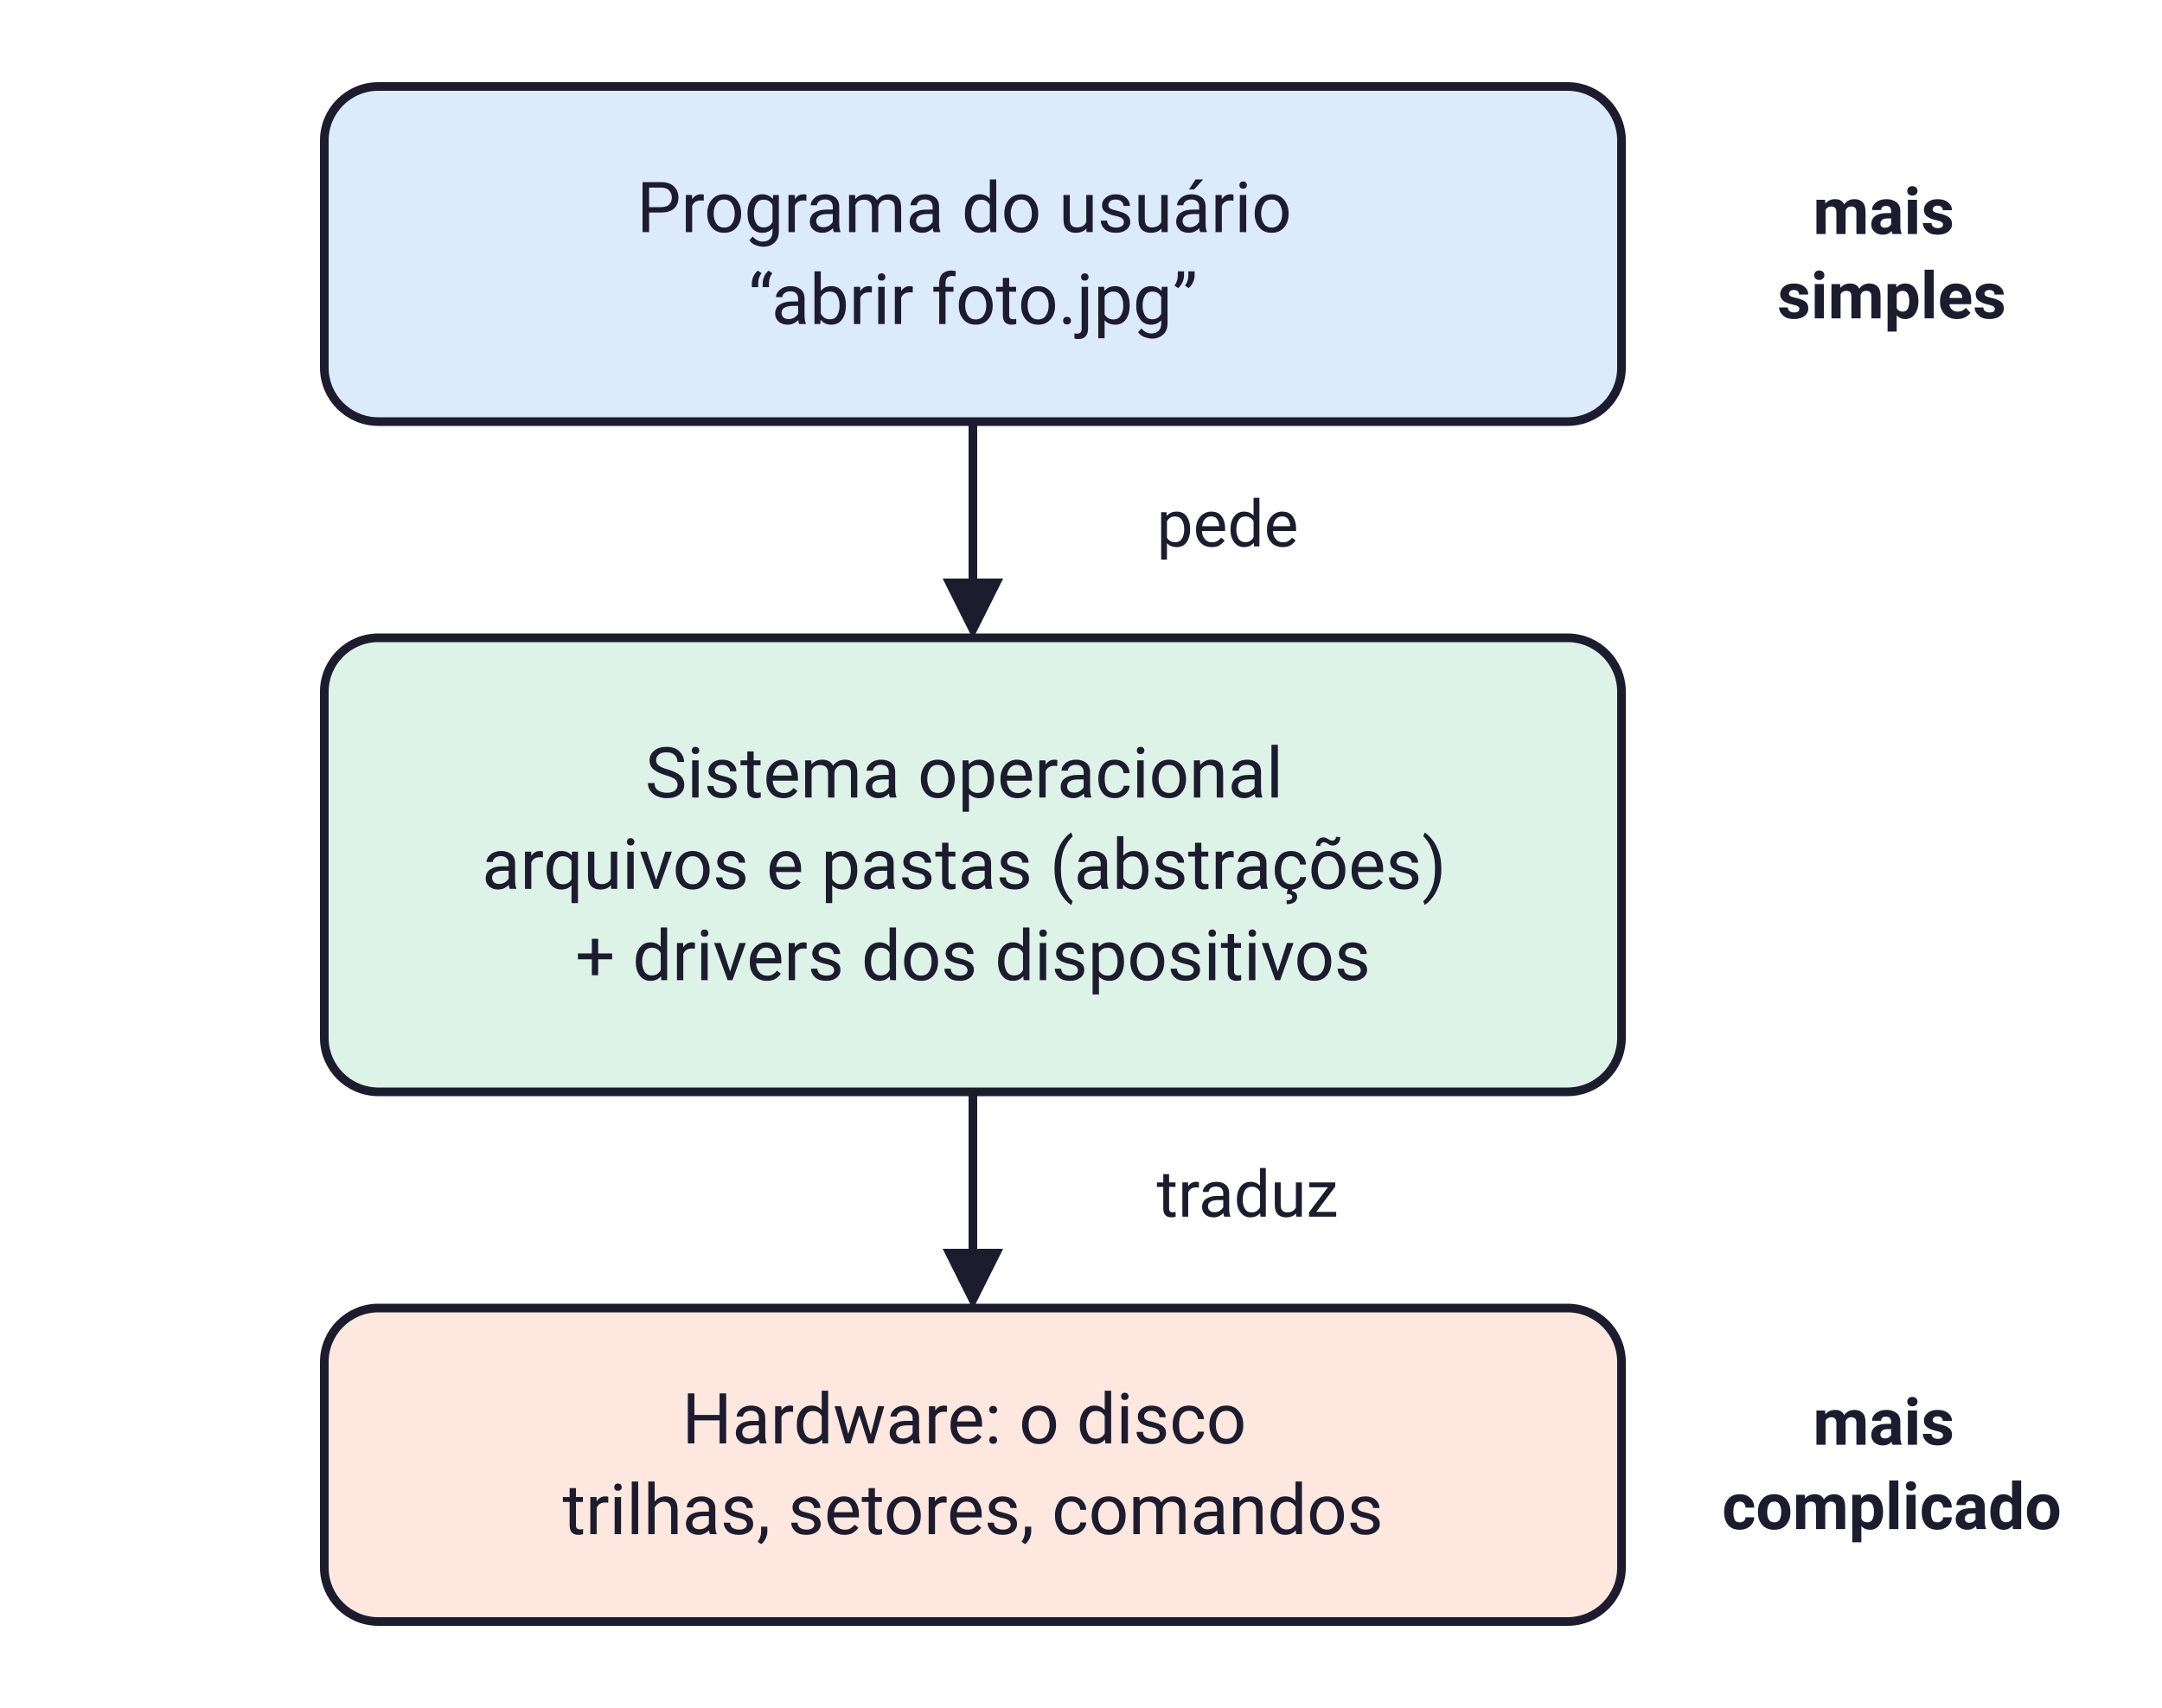
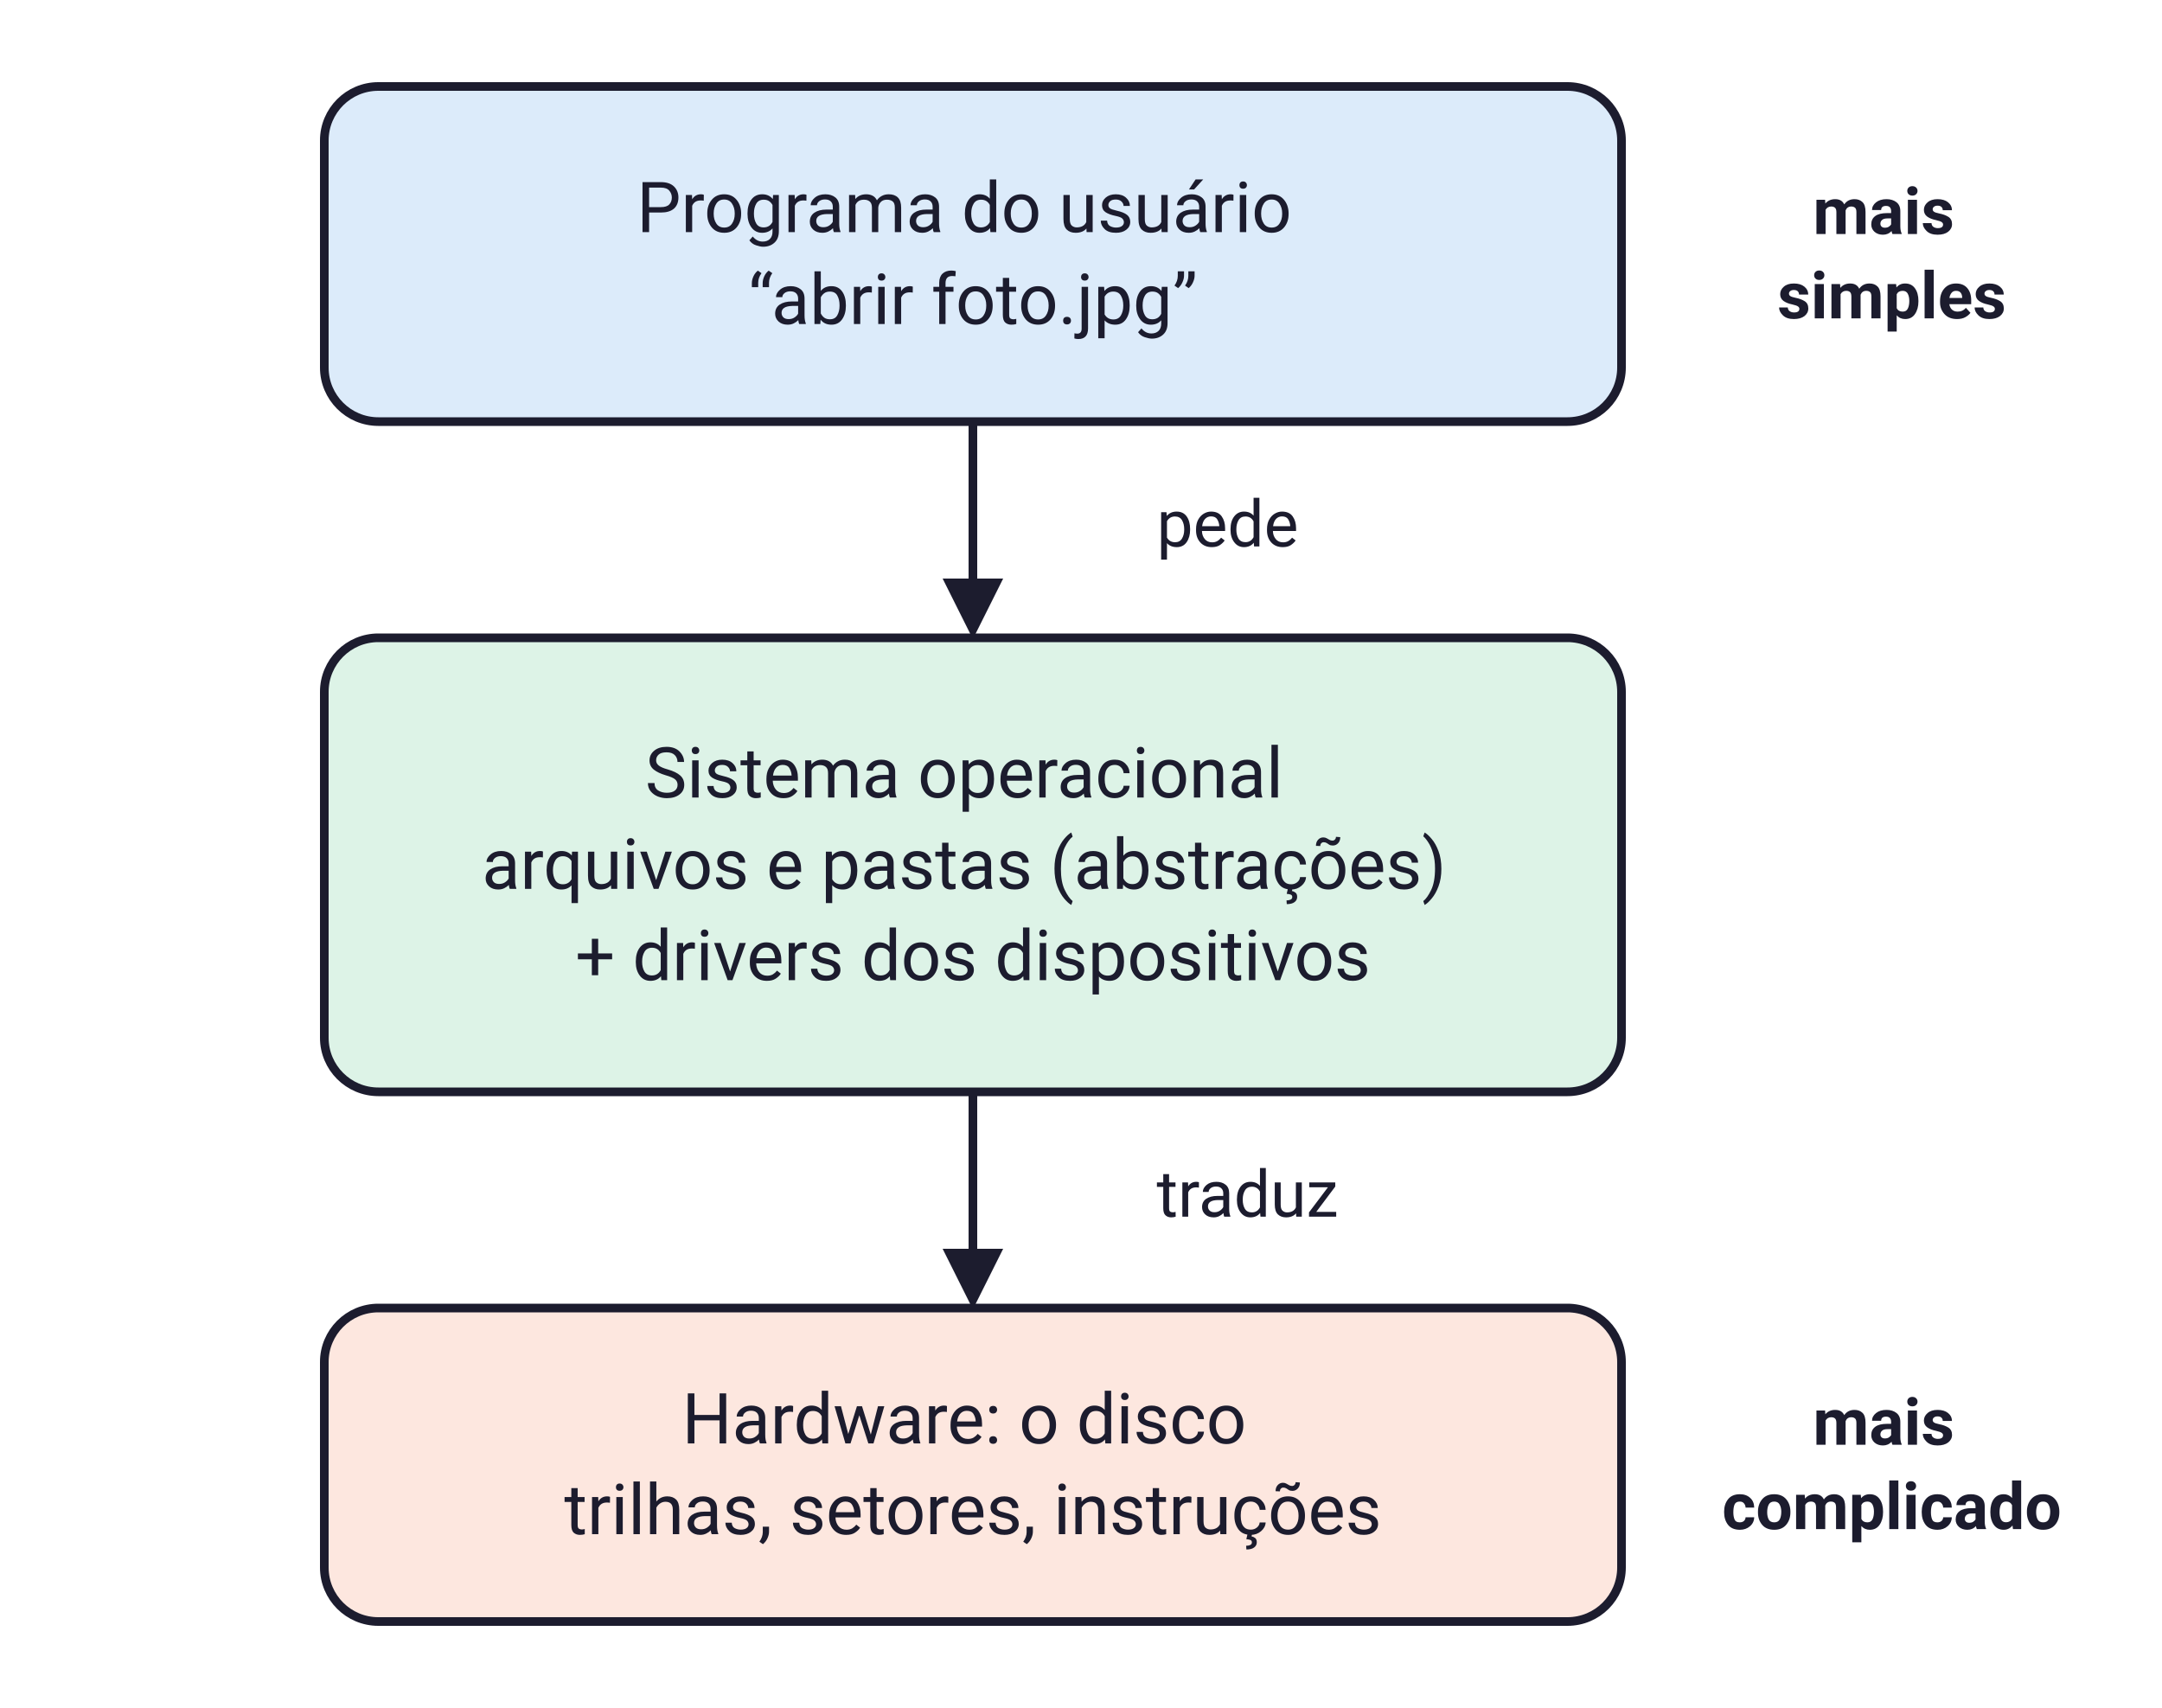
- <svg xmlns="http://www.w3.org/2000/svg" viewBox="0 0 400 316" width="400" height="316" role="img" aria-label="O sistema operacional como máquina estendida: o programa pede algo simples, o sistema traduz para os comandos complicados do disco">
+ <svg xmlns="http://www.w3.org/2000/svg" viewBox="0 0 400 316" width="400" height="316" role="img" aria-label="O sistema operacional como máquina estendida: o programa pede algo simples, o sistema traduz para as instruções complicadas do disco">
  <defs>
    <marker id="a" viewBox="0 0 10 10" refX="8" refY="5" markerWidth="7" markerHeight="7" orient="auto">
      <path d="M0 0 L10 5 L0 10 z" fill="#1C1C2E" />
    </marker>
    <marker id="c" viewBox="0 0 10 10" refX="8" refY="5" markerWidth="7" markerHeight="7" orient="auto">
      <path d="M0 0 L10 5 L0 10 z" fill="#F4845F" />
    </marker>
  </defs>
  <rect x="60" y="16" width="240" height="62" rx="10" fill="#DCEBFA" stroke="#1C1C2E" stroke-width="1.6" />
  <text font-family="system-ui,-apple-system,Segoe UI,Roboto,sans-serif" font-size="13" font-weight="400" fill="#1C1C2E" text-anchor="middle" dominant-baseline="central">
    <tspan x="180.0" y="38.5">Programa do usuário</tspan>
    <tspan x="180.0" y="55.5">“abrir foto.jpg”</tspan>
  </text>
  <line x1="180" y1="78" x2="180" y2="116" stroke="#1C1C2E" stroke-width="1.6" marker-end="url(#a)" />
  <text font-family="system-ui,-apple-system,Segoe UI,Roboto,sans-serif" font-size="12" font-weight="400" fill="#1C1C2E" text-anchor="start" dominant-baseline="central">
    <tspan x="214" y="97.0">pede</tspan>
  </text>
  <rect x="60" y="118" width="240" height="84" rx="10" fill="#DDF3E7" stroke="#1C1C2E" stroke-width="1.6" />
  <text font-family="system-ui,-apple-system,Segoe UI,Roboto,sans-serif" font-size="13" font-weight="400" fill="#1C1C2E" text-anchor="middle" dominant-baseline="central">
    <tspan x="180.0" y="143.1">Sistema operacional</tspan>
    <tspan x="180.0" y="160.0">arquivos e pastas (abstrações)</tspan>
    <tspan x="180.0" y="176.9">+ drivers dos dispositivos</tspan>
  </text>
  <line x1="180" y1="202" x2="180" y2="240" stroke="#1C1C2E" stroke-width="1.6" marker-end="url(#a)" />
  <text font-family="system-ui,-apple-system,Segoe UI,Roboto,sans-serif" font-size="12" font-weight="400" fill="#1C1C2E" text-anchor="start" dominant-baseline="central">
    <tspan x="214" y="221.0">traduz</tspan>
  </text>
  <rect x="60" y="242" width="240" height="58" rx="10" fill="#FDE7DF" stroke="#1C1C2E" stroke-width="1.6" />
  <text font-family="system-ui,-apple-system,Segoe UI,Roboto,sans-serif" font-size="13" font-weight="400" fill="#1C1C2E" text-anchor="middle" dominant-baseline="central">
    <tspan x="180.0" y="262.6">Hardware: o disco</tspan>
-     <tspan x="180.0" y="279.4">trilhas, setores, comandos</tspan>
+     <tspan x="180.0" y="279.4">trilhas, setores, instruções</tspan>
  </text>
  <text font-family="system-ui,-apple-system,Segoe UI,Roboto,sans-serif" font-size="12" font-weight="700" fill="#1C1C2E" text-anchor="middle" dominant-baseline="central">
    <tspan x="350" y="39.2">mais</tspan>
    <tspan x="350" y="54.8">simples</tspan>
  </text>
  <text font-family="system-ui,-apple-system,Segoe UI,Roboto,sans-serif" font-size="12" font-weight="700" fill="#1C1C2E" text-anchor="middle" dominant-baseline="central">
    <tspan x="350" y="263.2">mais</tspan>
    <tspan x="350" y="278.8">complicado</tspan>
  </text>
</svg>
